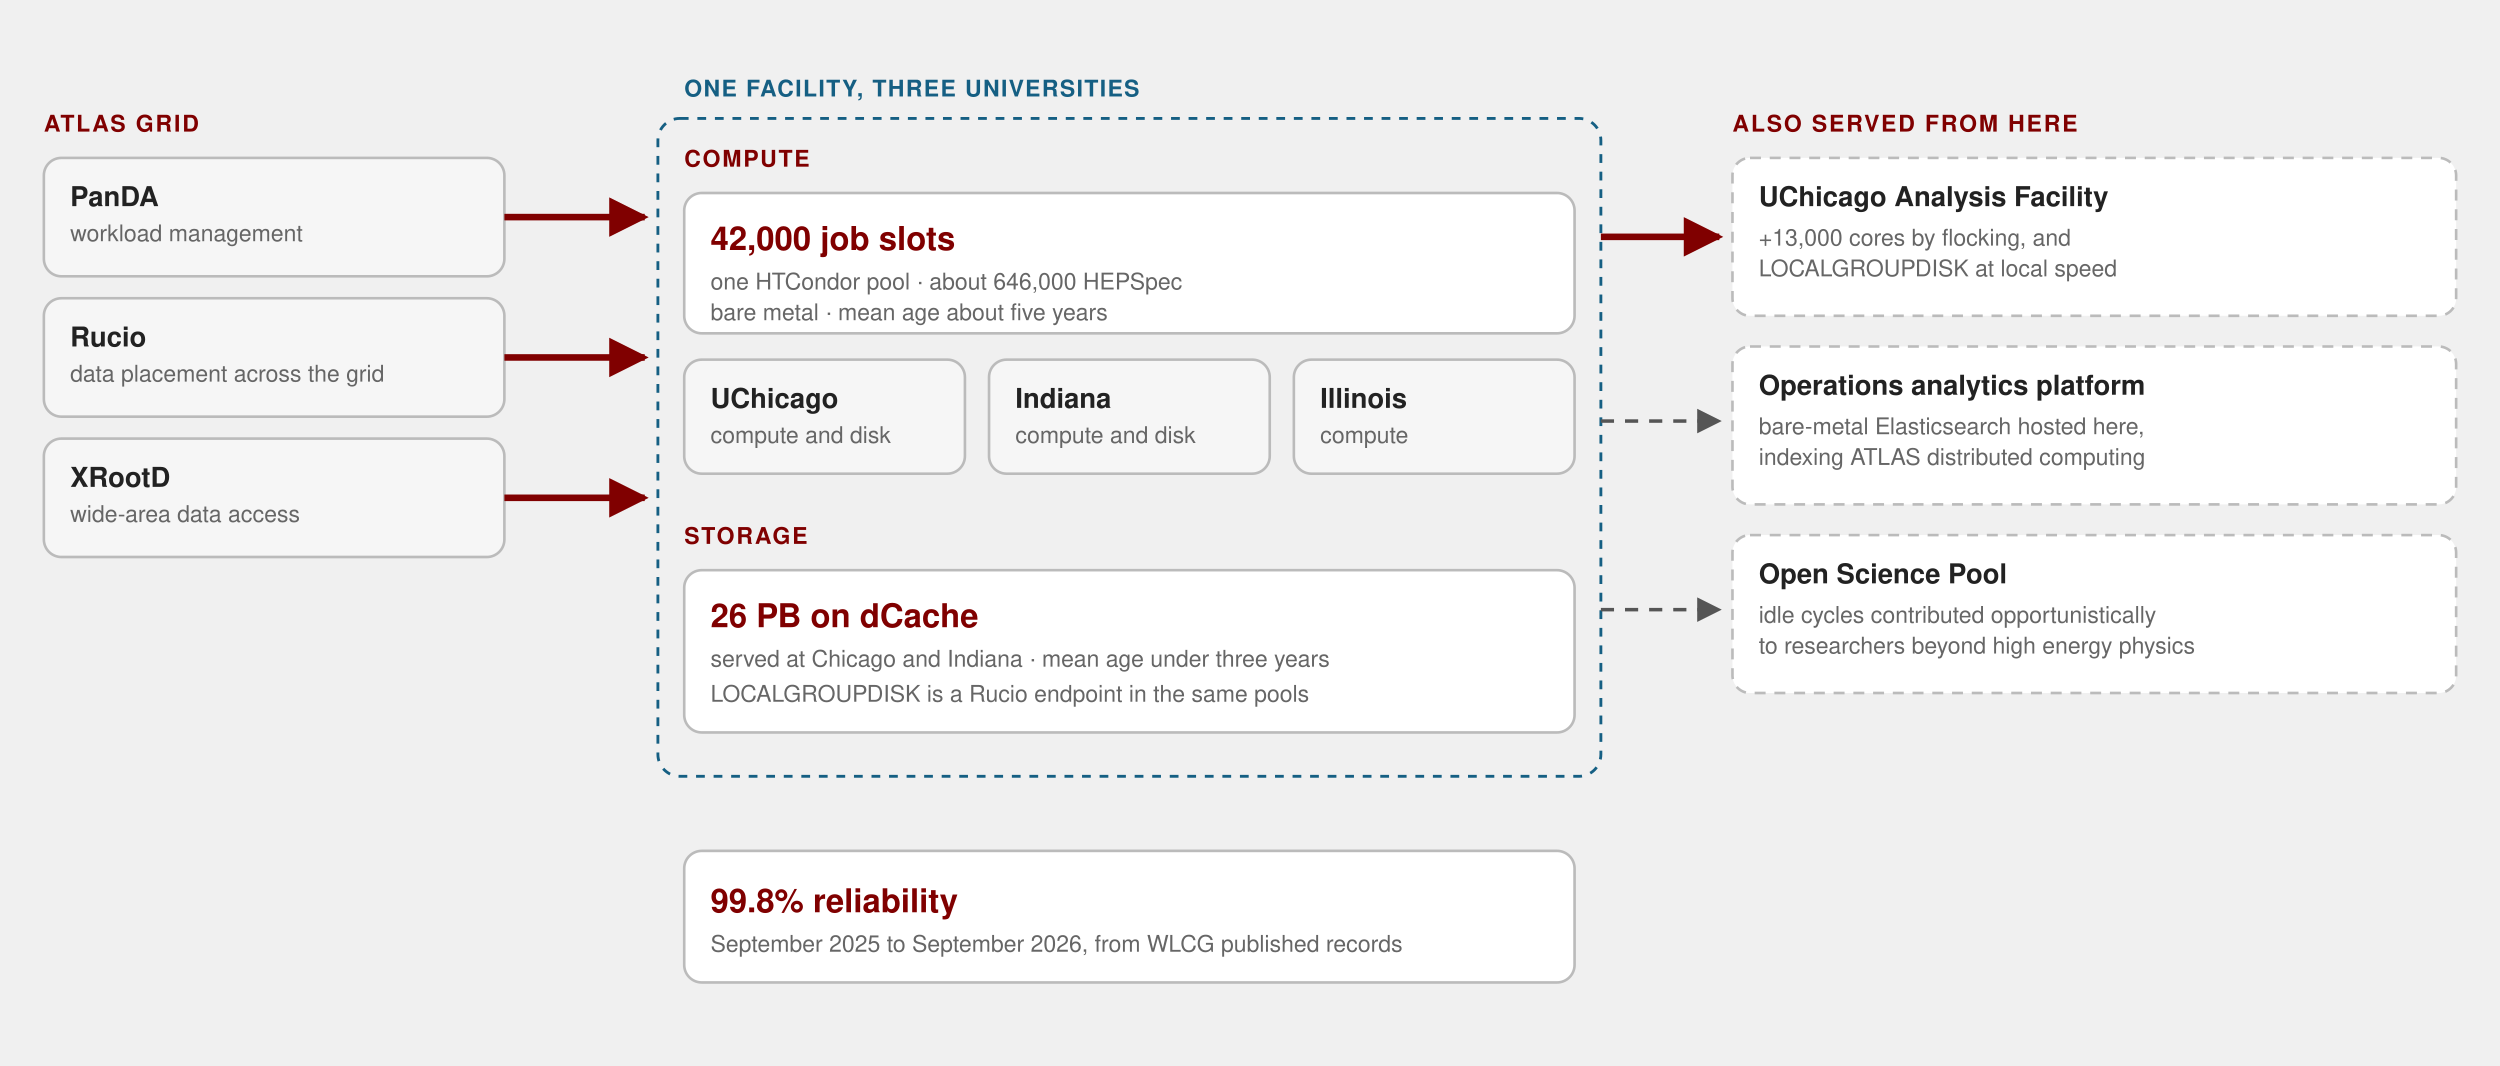
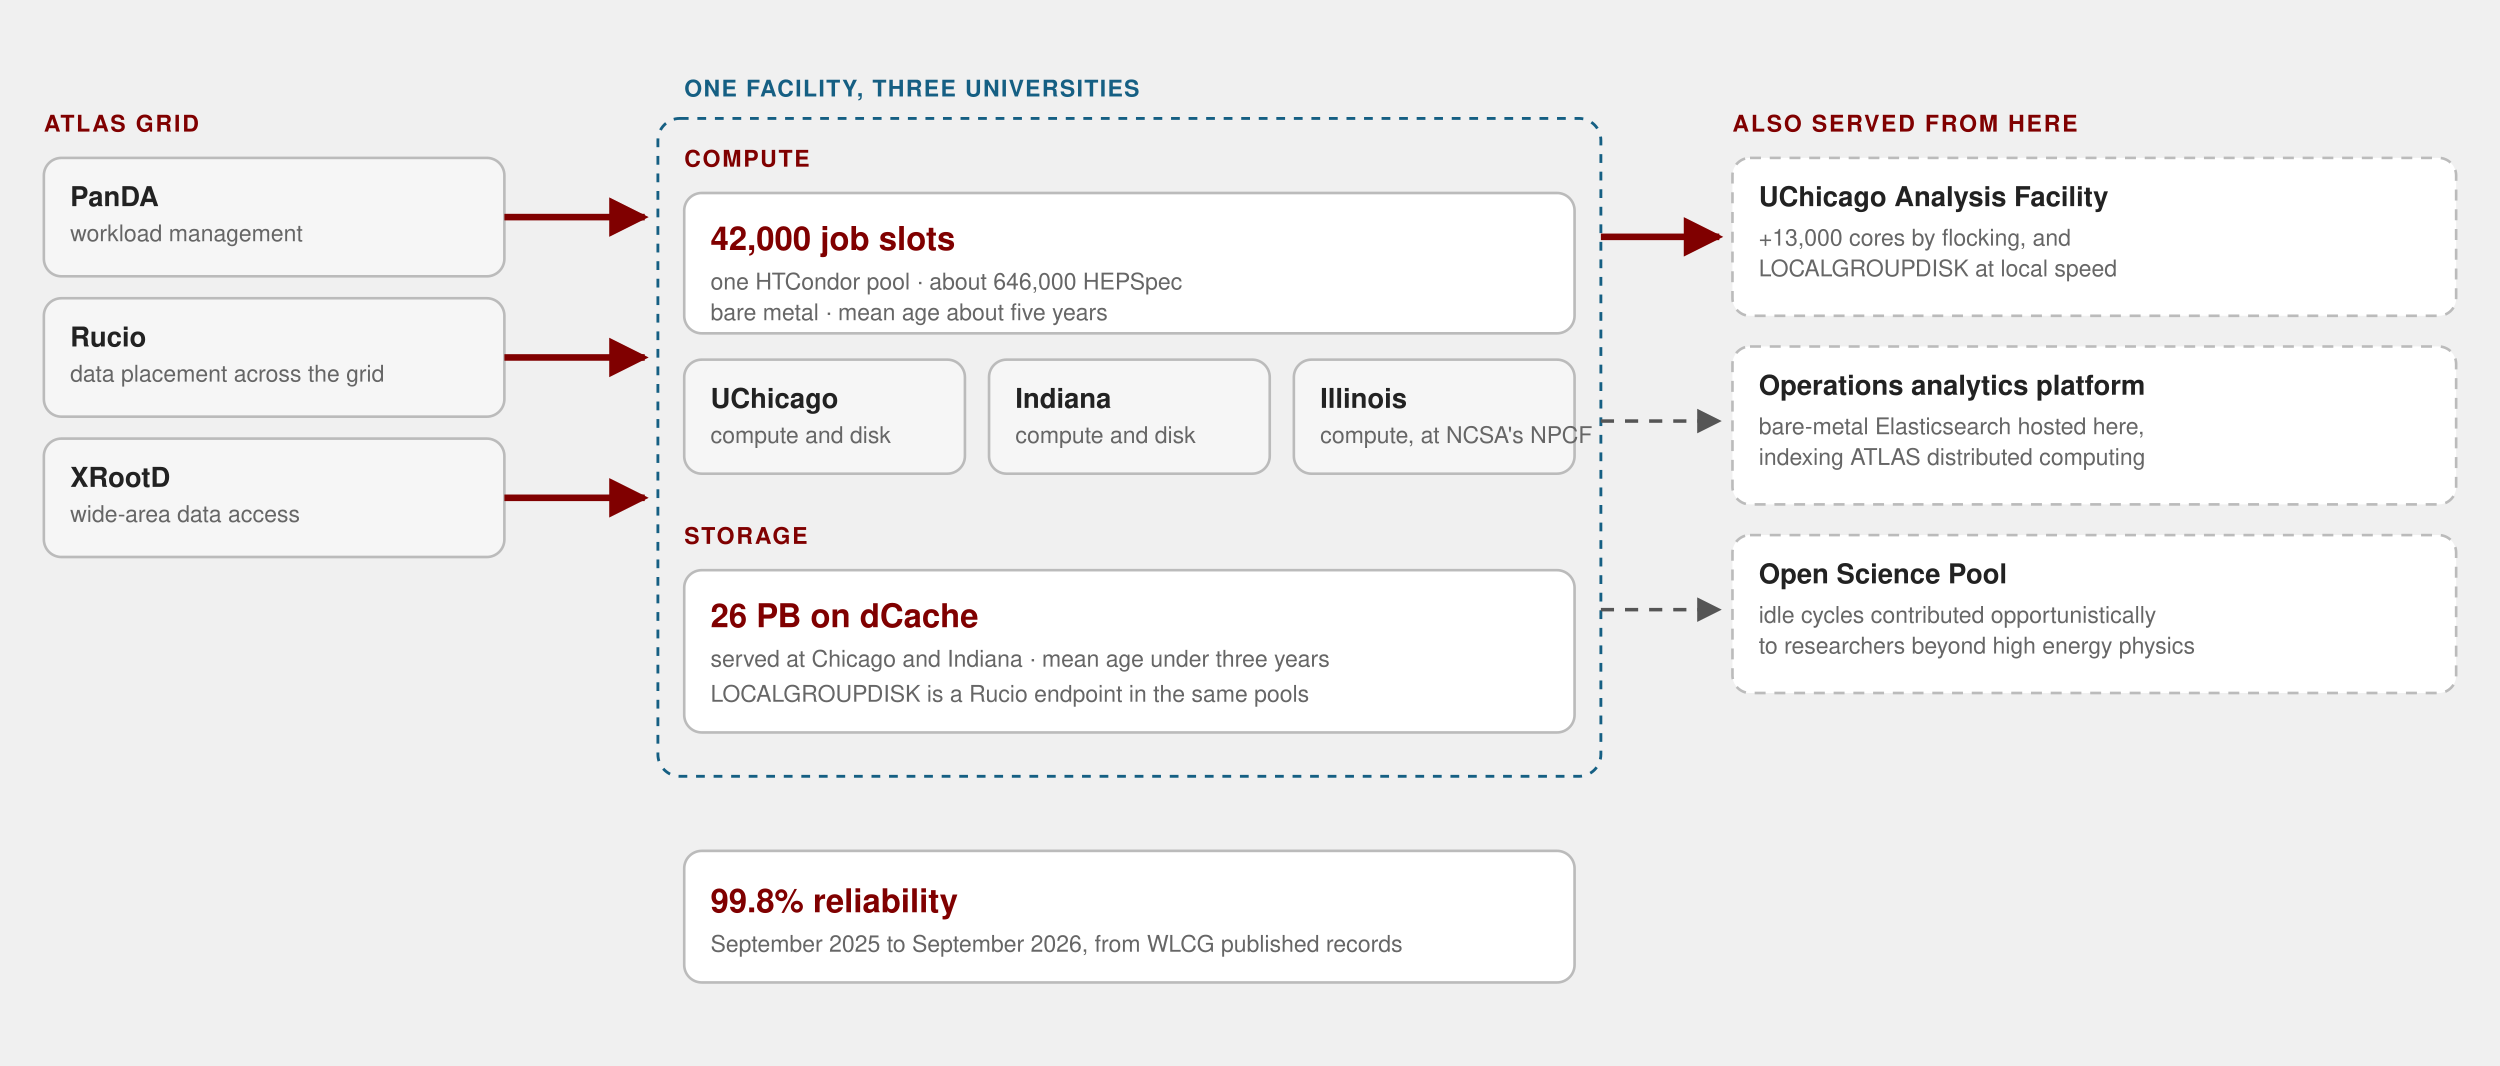
<svg xmlns="http://www.w3.org/2000/svg" viewBox="0 0 1140 486" font-family="Plus Jakarta Sans, Helvetica, Arial, sans-serif" role="img" aria-labelledby="t d">
  <defs>
    <marker id="a1" viewBox="0 0 10 10" refX="9" refY="5" markerWidth="7" markerHeight="7" orient="auto-start-reverse">
      <path d="M0 0L10 5L0 10z" fill="#555" />
    </marker>
    <marker id="a2" viewBox="0 0 10 10" refX="9" refY="5" markerWidth="6" markerHeight="6" orient="auto-start-reverse">
      <path d="M0 0L10 5L0 10z" fill="#800000" />
    </marker>
  </defs>
  <style>
    .box{fill:#fff;stroke:#bbb;stroke-width:1.2;rx:8}
    .src{fill:#f6f6f6;stroke:#bbb;stroke-width:1.2;rx:8}
    .ext{fill:#fff;stroke:#bbb;stroke-width:1.2;stroke-dasharray:5 4;rx:8}
    .lab{font-size:12.5px;fill:#222;font-weight:600}
    .sub{font-size:10.5px;fill:#666}
    .big{font-size:15px;fill:#800000;font-weight:700}
    .ctl{stroke:#555;stroke-width:1.4;fill:none;marker-end:url(#a1)}
    .data{stroke:#800000;stroke-width:3;fill:none;marker-end:url(#a2)}
    .dash{stroke:#555;stroke-width:1.6;fill:none;stroke-dasharray:6 5;marker-end:url(#a1)}
    .zone{font-size:10.5px;fill:#800000;font-weight:700;letter-spacing:.08em}
    .site{fill:none;stroke:#155F83;stroke-width:1.3;stroke-dasharray:4 4;rx:10}
    .sitelab{font-size:10.5px;fill:#155F83;font-weight:700;letter-spacing:.06em}
  </style>
  <text class="zone" x="20" y="60">ATLAS GRID</text>
  <rect class="src" x="20" y="72" width="210" height="54" />
  <text class="lab" x="32" y="94">PanDA</text>
  <text class="sub" x="32" y="110">workload management</text>
  <rect class="src" x="20" y="136" width="210" height="54" />
  <text class="lab" x="32" y="158">Rucio</text>
  <text class="sub" x="32" y="174">data placement across the grid</text>
  <rect class="src" x="20" y="200" width="210" height="54" />
  <text class="lab" x="32" y="222">XRootD</text>
  <text class="sub" x="32" y="238">wide-area data access</text>
  <rect class="site" x="300" y="54" width="430" height="300" />
  <text class="sitelab" x="312" y="44">ONE FACILITY, THREE UNIVERSITIES</text>
  <text class="zone" x="312" y="76">COMPUTE</text>
  <rect class="box" x="312" y="88" width="406" height="64" />
  <text class="big" x="324" y="114">42,000 job slots</text>
  <text class="sub" x="324" y="132">one HTCondor pool · about 646,000 HEPSpec</text>
  <text class="sub" x="324" y="146">bare metal · mean age about five years</text>
  <rect class="src" x="312" y="164" width="128" height="52" />
  <text class="lab" x="324" y="186">UChicago</text>
  <text class="sub" x="324" y="202">compute and disk</text>
  <rect class="src" x="451" y="164" width="128" height="52" />
  <text class="lab" x="463" y="186">Indiana</text>
  <text class="sub" x="463" y="202">compute and disk</text>
  <rect class="src" x="590" y="164" width="128" height="52" />
  <text class="lab" x="602" y="186">Illinois</text>
-   <text class="sub" x="602" y="202">compute</text>
+   <text class="sub" x="602" y="202">compute, at NCSA's NPCF</text>
  <text class="zone" x="312" y="248">STORAGE</text>
  <rect class="box" x="312" y="260" width="406" height="74" />
  <text class="big" x="324" y="286">26 PB on dCache</text>
  <text class="sub" x="324" y="304">served at Chicago and Indiana · mean age under three years</text>
  <text class="sub" x="324" y="320">LOCALGROUPDISK is a Rucio endpoint in the same pools</text>
  <text class="zone" x="790" y="60">ALSO SERVED FROM HERE</text>
  <rect class="ext" x="790" y="72" width="330" height="72" />
  <text class="lab" x="802" y="94">UChicago Analysis Facility</text>
  <text class="sub" x="802" y="112">+13,000 cores by flocking, and</text>
  <text class="sub" x="802" y="126">LOCALGROUPDISK at local speed</text>
  <rect class="ext" x="790" y="158" width="330" height="72" />
  <text class="lab" x="802" y="180">Operations analytics platform</text>
  <text class="sub" x="802" y="198">bare-metal Elasticsearch hosted here,</text>
  <text class="sub" x="802" y="212">indexing ATLAS distributed computing</text>
  <rect class="ext" x="790" y="244" width="330" height="72" />
  <text class="lab" x="802" y="266">Open Science Pool</text>
  <text class="sub" x="802" y="284">idle cycles contributed opportunistically</text>
  <text class="sub" x="802" y="298">to researchers beyond high energy physics</text>
  <rect class="box" x="312" y="388" width="406" height="60" />
  <text class="big" x="324" y="416">99.8% reliability</text>
  <text class="sub" x="324" y="434">September 2025 to September 2026, from WLCG published records</text>
  <path class="data" d="M230 99 H294" />
  <path class="data" d="M230 163 H294" />
  <path class="data" d="M230 227 H294" />
  <path class="data" d="M730 108 H784" />
  <path class="dash" d="M730 192 H784" />
  <path class="dash" d="M730 278 H784" />
</svg>
